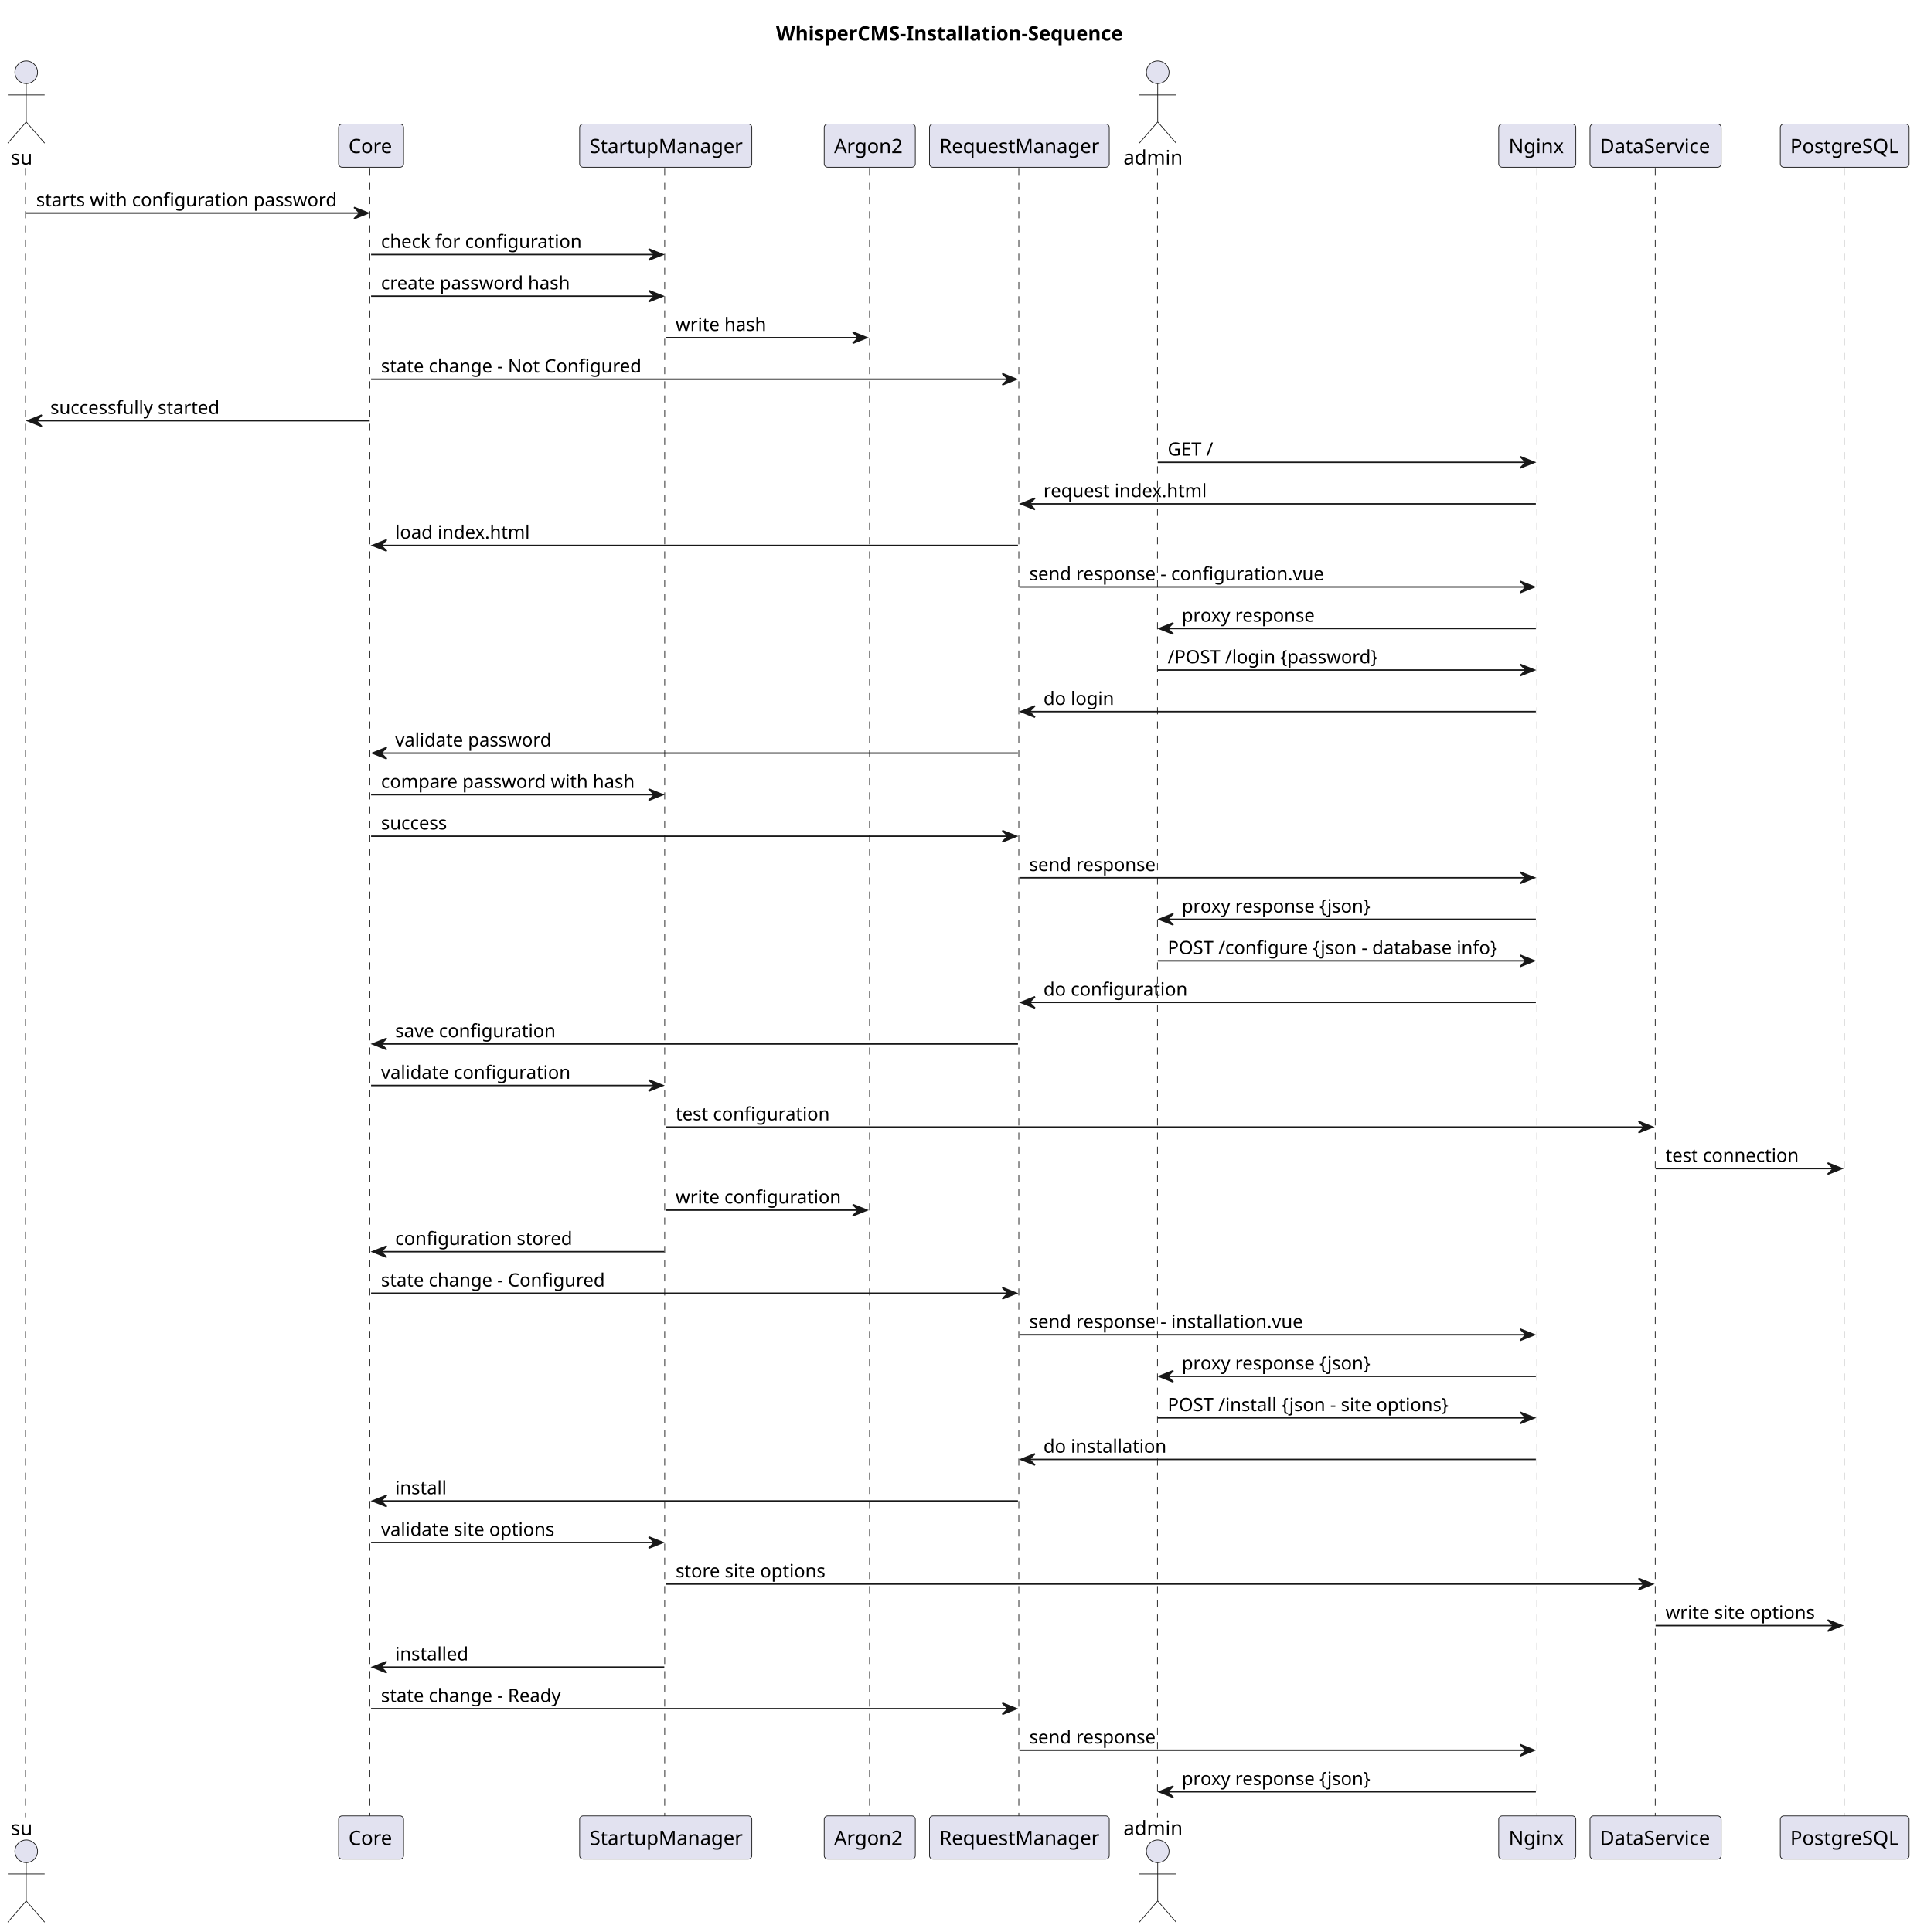
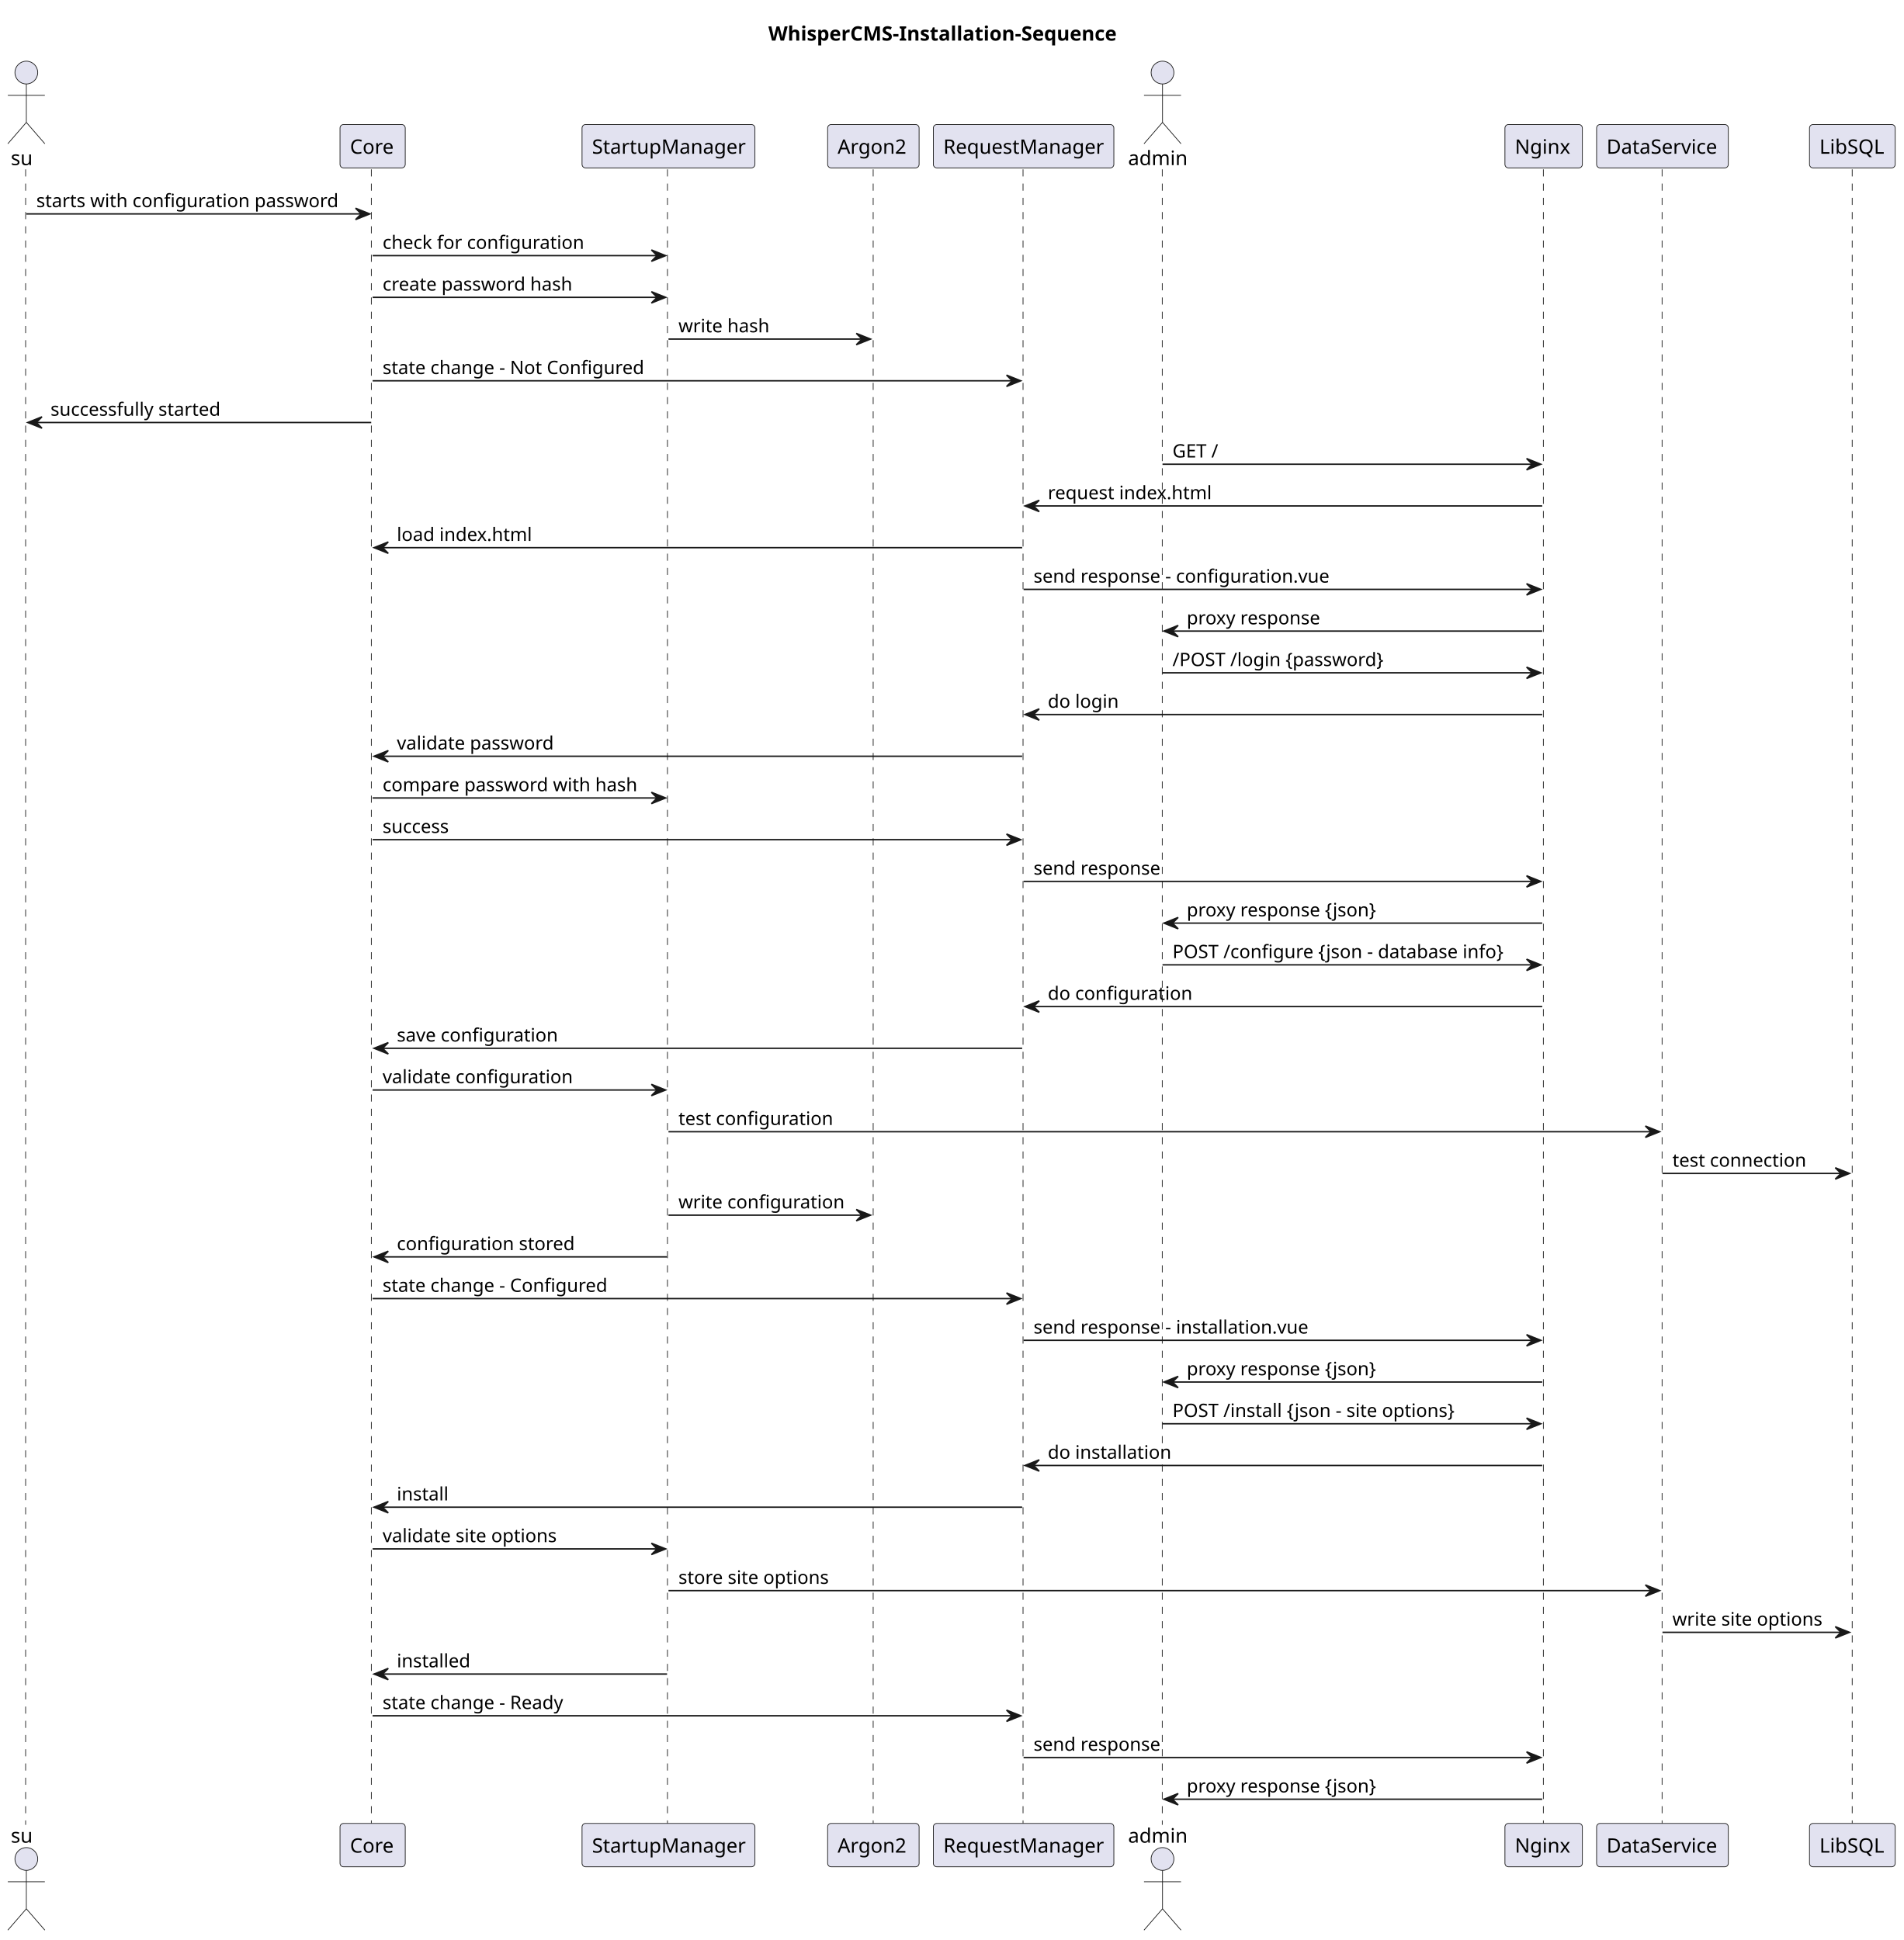
- <svg xmlns="http://www.w3.org/2000/svg" contentStyleType="text/css" data-diagram-type="SEQUENCE" height="1363px" preserveAspectRatio="none" style="width:1352px;height:1363px;background:#FFFFFF;" version="1.1" viewBox="0 0 1352 1363" width="1352px" zoomAndPan="magnify">
+ <svg xmlns="http://www.w3.org/2000/svg" contentStyleType="text/css" data-diagram-type="SEQUENCE" height="1363px" preserveAspectRatio="none" style="width:1337px;height:1363px;background:#FFFFFF;" version="1.1" viewBox="0 0 1337 1363" width="1337px" zoomAndPan="magnify">
  <defs />
  <g>
-     <text fill="#000000" font-family="sans-serif" font-size="14" font-weight="bold" lengthAdjust="spacing" textLength="255.801" x="547.361" y="28.535">WhisperCMS-Installation-Sequence</text>
+     <text fill="#000000" font-family="sans-serif" font-size="14" font-weight="bold" lengthAdjust="spacing" textLength="255.801" x="539.7" y="28.535">WhisperCMS-Installation-Sequence</text>
    <g>
      <rect fill="#000000" fill-opacity="0" height="1163.111" width="8" x="14.5" y="118.977" />
      <line style="stroke:#181818;stroke-width:0.5;stroke-dasharray:5,5;" x1="18" x2="18" y1="118.977" y2="1282.088" />
    </g>
    <g>
      <rect fill="#000000" fill-opacity="0" height="1163.111" width="8" x="257.735" y="118.977" />
      <line style="stroke:#181818;stroke-width:0.5;stroke-dasharray:5,5;" x1="260.828" x2="260.828" y1="118.977" y2="1282.088" />
    </g>
    <g>
      <rect fill="#000000" fill-opacity="0" height="1163.111" width="8" x="465.544" y="118.977" />
      <line style="stroke:#181818;stroke-width:0.5;stroke-dasharray:5,5;" x1="468.824" x2="468.824" y1="118.977" y2="1282.088" />
    </g>
    <g>
      <rect fill="#000000" fill-opacity="0" height="1163.111" width="8" x="609.452" y="118.977" />
      <line style="stroke:#181818;stroke-width:0.5;stroke-dasharray:5,5;" x1="613.323" x2="613.323" y1="118.977" y2="1282.088" />
    </g>
    <g>
      <rect fill="#000000" fill-opacity="0" height="1163.111" width="8" x="714.977" y="118.977" />
      <line style="stroke:#181818;stroke-width:0.5;stroke-dasharray:5,5;" x1="718.581" x2="718.581" y1="118.977" y2="1282.088" />
    </g>
    <g>
      <rect fill="#000000" fill-opacity="0" height="1163.111" width="8" x="812.548" y="118.977" />
      <line style="stroke:#181818;stroke-width:0.5;stroke-dasharray:5,5;" x1="816.374" x2="816.374" y1="118.977" y2="1282.088" />
    </g>
    <g>
      <rect fill="#000000" fill-opacity="0" height="1163.111" width="8" x="1080.26" y="118.977" />
      <line style="stroke:#181818;stroke-width:0.5;stroke-dasharray:5,5;" x1="1084.063" x2="1084.063" y1="118.977" y2="1282.088" />
    </g>
    <g>
      <rect fill="#000000" fill-opacity="0" height="1163.111" width="8" x="1163.715" y="118.977" />
      <line style="stroke:#181818;stroke-width:0.5;stroke-dasharray:5,5;" x1="1167.457" x2="1167.457" y1="118.977" y2="1282.088" />
    </g>
    <g>
      <rect fill="#000000" fill-opacity="0" height="1163.111" width="8" x="1297.098" y="118.977" />
-       <line style="stroke:#181818;stroke-width:0.5;stroke-dasharray:5,5;" x1="1300.673" x2="1300.673" y1="118.977" y2="1282.088" />
+       <line style="stroke:#181818;stroke-width:0.5;stroke-dasharray:5,5;" x1="1300.996" x2="1300.996" y1="118.977" y2="1282.088" />
    </g>
    <g class="participant participant-head" data-participant="2">
      <text fill="#000000" font-family="sans-serif" font-size="14" lengthAdjust="spacing" textLength="15.825" x="7.587" y="116.023">su</text>
      <ellipse cx="18.5" cy="50.988" fill="#E2E2F0" rx="8" ry="8" style="stroke:#181818;stroke-width:0.5;" />
      <path d="M18.5,58.988 L18.5,85.988 M5.5,66.988 L31.5,66.988 M18.5,85.988 L5.5,100.988 M18.5,85.988 L31.5,100.988" fill="none" style="stroke:#181818;stroke-width:0.5;" />
    </g>
    <g class="participant participant-tail" data-participant="2">
      <text fill="#000000" font-family="sans-serif" font-size="14" lengthAdjust="spacing" textLength="15.825" x="7.587" y="1294.623">su</text>
      <ellipse cx="18.5" cy="1306.076" fill="#E2E2F0" rx="8" ry="8" style="stroke:#181818;stroke-width:0.5;" />
      <path d="M18.5,1314.076 L18.5,1341.076 M5.5,1322.076 L31.5,1322.076 M18.5,1341.076 L5.5,1356.076 M18.5,1341.076 L31.5,1356.076" fill="none" style="stroke:#181818;stroke-width:0.5;" />
    </g>
    <g class="participant participant-head" data-participant="5">
      <rect fill="#E2E2F0" height="30.488" rx="2.5" ry="2.5" style="stroke:#181818;stroke-width:0.5;" width="45.815" x="238.828" y="87.488" />
      <text fill="#000000" font-family="sans-serif" font-size="14" lengthAdjust="spacing" textLength="31.814" x="245.828" y="108.023">Core</text>
    </g>
    <g class="participant participant-tail" data-participant="5">
      <rect fill="#E2E2F0" height="30.488" rx="2.5" ry="2.5" style="stroke:#181818;stroke-width:0.5;" width="45.815" x="238.828" y="1281.088" />
      <text fill="#000000" font-family="sans-serif" font-size="14" lengthAdjust="spacing" textLength="31.814" x="245.828" y="1301.623">Core</text>
    </g>
    <g class="participant participant-head" data-participant="11">
      <rect fill="#E2E2F0" height="30.488" rx="2.5" ry="2.5" style="stroke:#181818;stroke-width:0.5;" width="121.44" x="408.824" y="87.488" />
      <text fill="#000000" font-family="sans-serif" font-size="14" lengthAdjust="spacing" textLength="107.44" x="415.824" y="108.023">StartupManager</text>
    </g>
    <g class="participant participant-tail" data-participant="11">
      <rect fill="#E2E2F0" height="30.488" rx="2.5" ry="2.5" style="stroke:#181818;stroke-width:0.5;" width="121.44" x="408.824" y="1281.088" />
      <text fill="#000000" font-family="sans-serif" font-size="14" lengthAdjust="spacing" textLength="107.44" x="415.824" y="1301.623">StartupManager</text>
    </g>
    <g class="participant participant-head" data-participant="17">
      <rect fill="#E2E2F0" height="30.488" rx="2.5" ry="2.5" style="stroke:#181818;stroke-width:0.5;" width="64.258" x="581.323" y="87.488" />
      <text fill="#000000" font-family="sans-serif" font-size="14" lengthAdjust="spacing" textLength="50.258" x="588.323" y="108.023">Argon2</text>
    </g>
    <g class="participant participant-tail" data-participant="17">
      <rect fill="#E2E2F0" height="30.488" rx="2.5" ry="2.5" style="stroke:#181818;stroke-width:0.5;" width="64.258" x="581.323" y="1281.088" />
      <text fill="#000000" font-family="sans-serif" font-size="14" lengthAdjust="spacing" textLength="50.258" x="588.323" y="1301.623">Argon2</text>
    </g>
    <g class="participant participant-head" data-participant="12">
      <rect fill="#E2E2F0" height="30.488" rx="2.5" ry="2.5" style="stroke:#181818;stroke-width:0.5;" width="126.793" x="655.581" y="87.488" />
      <text fill="#000000" font-family="sans-serif" font-size="14" lengthAdjust="spacing" textLength="112.793" x="662.581" y="108.023">RequestManager</text>
    </g>
    <g class="participant participant-tail" data-participant="12">
      <rect fill="#E2E2F0" height="30.488" rx="2.5" ry="2.5" style="stroke:#181818;stroke-width:0.5;" width="126.793" x="655.581" y="1281.088" />
      <text fill="#000000" font-family="sans-serif" font-size="14" lengthAdjust="spacing" textLength="112.793" x="662.581" y="1301.623">RequestManager</text>
    </g>
    <g class="participant participant-head" data-participant="1">
      <text fill="#000000" font-family="sans-serif" font-size="14" lengthAdjust="spacing" textLength="42.349" x="792.374" y="116.023">admin</text>
      <ellipse cx="816.548" cy="50.988" fill="#E2E2F0" rx="8" ry="8" style="stroke:#181818;stroke-width:0.5;" />
      <path d="M816.548,58.988 L816.548,85.988 M803.548,66.988 L829.548,66.988 M816.548,85.988 L803.548,100.988 M816.548,85.988 L829.548,100.988" fill="none" style="stroke:#181818;stroke-width:0.5;" />
    </g>
    <g class="participant participant-tail" data-participant="1">
      <text fill="#000000" font-family="sans-serif" font-size="14" lengthAdjust="spacing" textLength="42.349" x="792.374" y="1294.623">admin</text>
      <ellipse cx="816.548" cy="1306.076" fill="#E2E2F0" rx="8" ry="8" style="stroke:#181818;stroke-width:0.5;" />
      <path d="M816.548,1314.076 L816.548,1341.076 M803.548,1322.076 L829.548,1322.076 M816.548,1341.076 L803.548,1356.076 M816.548,1341.076 L829.548,1356.076" fill="none" style="stroke:#181818;stroke-width:0.5;" />
    </g>
    <g class="participant participant-head" data-participant="41">
      <rect fill="#E2E2F0" height="30.488" rx="2.5" ry="2.5" style="stroke:#181818;stroke-width:0.5;" width="54.394" x="1057.063" y="87.488" />
      <text fill="#000000" font-family="sans-serif" font-size="14" lengthAdjust="spacing" textLength="40.394" x="1064.063" y="108.023">Nginx</text>
    </g>
    <g class="participant participant-tail" data-participant="41">
      <rect fill="#E2E2F0" height="30.488" rx="2.5" ry="2.5" style="stroke:#181818;stroke-width:0.5;" width="54.394" x="1057.063" y="1281.088" />
      <text fill="#000000" font-family="sans-serif" font-size="14" lengthAdjust="spacing" textLength="40.394" x="1064.063" y="1301.623">Nginx</text>
    </g>
    <g class="participant participant-head" data-participant="10">
      <rect fill="#E2E2F0" height="30.488" rx="2.5" ry="2.5" style="stroke:#181818;stroke-width:0.5;" width="92.518" x="1121.457" y="87.488" />
      <text fill="#000000" font-family="sans-serif" font-size="14" lengthAdjust="spacing" textLength="78.518" x="1128.457" y="108.023">DataService</text>
    </g>
    <g class="participant participant-tail" data-participant="10">
      <rect fill="#E2E2F0" height="30.488" rx="2.5" ry="2.5" style="stroke:#181818;stroke-width:0.5;" width="92.518" x="1121.457" y="1281.088" />
      <text fill="#000000" font-family="sans-serif" font-size="14" lengthAdjust="spacing" textLength="78.518" x="1128.457" y="1301.623">DataService</text>
    </g>
    <g class="participant participant-head" data-participant="49">
-       <rect fill="#E2E2F0" height="30.488" rx="2.5" ry="2.5" style="stroke:#181818;stroke-width:0.5;" width="90.85" x="1255.673" y="87.488" />
-       <text fill="#000000" font-family="sans-serif" font-size="14" lengthAdjust="spacing" textLength="76.85" x="1262.673" y="108.023">PostgreSQL</text>
+       <rect fill="#E2E2F0" height="30.488" rx="2.5" ry="2.5" style="stroke:#181818;stroke-width:0.5;" width="60.204" x="1270.996" y="87.488" />
+       <text fill="#000000" font-family="sans-serif" font-size="14" lengthAdjust="spacing" textLength="46.204" x="1277.996" y="108.023">LibSQL</text>
    </g>
    <g class="participant participant-tail" data-participant="49">
-       <rect fill="#E2E2F0" height="30.488" rx="2.5" ry="2.5" style="stroke:#181818;stroke-width:0.5;" width="90.85" x="1255.673" y="1281.088" />
-       <text fill="#000000" font-family="sans-serif" font-size="14" lengthAdjust="spacing" textLength="76.85" x="1262.673" y="1301.623">PostgreSQL</text>
+       <rect fill="#E2E2F0" height="30.488" rx="2.5" ry="2.5" style="stroke:#181818;stroke-width:0.5;" width="60.204" x="1270.996" y="1281.088" />
+       <text fill="#000000" font-family="sans-serif" font-size="14" lengthAdjust="spacing" textLength="46.204" x="1277.996" y="1301.623">LibSQL</text>
    </g>
    <g class="message" data-participant-1="2" data-participant-2="5">
      <polygon fill="#181818" points="249.735,146.287,259.735,150.287,249.735,154.287,253.735,150.287" style="stroke:#181818;stroke-width:1;" />
      <line style="stroke:#181818;stroke-width:1;" x1="18.5" x2="255.735" y1="150.287" y2="150.287" />
      <text fill="#000000" font-family="sans-serif" font-size="13" lengthAdjust="spacing" textLength="219.235" x="25.5" y="145.545">starts with configuration password</text>
    </g>
    <g class="message" data-participant-1="5" data-participant-2="11">
      <polygon fill="#181818" points="457.544,175.598,467.544,179.598,457.544,183.598,461.544,179.598" style="stroke:#181818;stroke-width:1;" />
      <line style="stroke:#181818;stroke-width:1;" x1="261.735" x2="463.544" y1="179.598" y2="179.598" />
      <text fill="#000000" font-family="sans-serif" font-size="13" lengthAdjust="spacing" textLength="147.132" x="268.735" y="174.856">check for configuration</text>
    </g>
    <g class="message" data-participant-1="5" data-participant-2="11">
      <polygon fill="#181818" points="457.544,204.908,467.544,208.908,457.544,212.908,461.544,208.908" style="stroke:#181818;stroke-width:1;" />
      <line style="stroke:#181818;stroke-width:1;" x1="261.735" x2="463.544" y1="208.908" y2="208.908" />
      <text fill="#000000" font-family="sans-serif" font-size="13" lengthAdjust="spacing" textLength="136.792" x="268.735" y="204.166">create password hash</text>
    </g>
    <g class="message" data-participant-1="11" data-participant-2="17">
      <polygon fill="#181818" points="601.452,234.219,611.452,238.219,601.452,242.219,605.452,238.219" style="stroke:#181818;stroke-width:1;" />
      <line style="stroke:#181818;stroke-width:1;" x1="469.544" x2="607.452" y1="238.219" y2="238.219" />
      <text fill="#000000" font-family="sans-serif" font-size="13" lengthAdjust="spacing" textLength="65.254" x="476.544" y="233.477">write hash</text>
    </g>
    <g class="message" data-participant-1="5" data-participant-2="12">
      <polygon fill="#181818" points="706.977,263.529,716.977,267.529,706.977,271.529,710.977,267.529" style="stroke:#181818;stroke-width:1;" />
      <line style="stroke:#181818;stroke-width:1;" x1="261.735" x2="712.977" y1="267.529" y2="267.529" />
      <text fill="#000000" font-family="sans-serif" font-size="13" lengthAdjust="spacing" textLength="193.026" x="268.735" y="262.787">state change - Not Configured</text>
    </g>
    <g class="message" data-participant-1="5" data-participant-2="2">
      <polygon fill="#181818" points="29.5,292.84,19.5,296.84,29.5,300.84,25.5,296.84" style="stroke:#181818;stroke-width:1;" />
      <line style="stroke:#181818;stroke-width:1;" x1="23.5" x2="260.735" y1="296.84" y2="296.84" />
      <text fill="#000000" font-family="sans-serif" font-size="13" lengthAdjust="spacing" textLength="124.052" x="35.5" y="292.098">successfully started</text>
    </g>
    <g class="message" data-participant-1="1" data-participant-2="41">
      <polygon fill="#181818" points="1072.26,322.15,1082.26,326.15,1072.26,330.15,1076.26,326.15" style="stroke:#181818;stroke-width:1;" />
      <line style="stroke:#181818;stroke-width:1;" x1="816.548" x2="1078.26" y1="326.15" y2="326.15" />
      <text fill="#000000" font-family="sans-serif" font-size="13" lengthAdjust="spacing" textLength="35.591" x="823.548" y="321.408">GET /</text>
    </g>
    <g class="message" data-participant-1="41" data-participant-2="12">
      <polygon fill="#181818" points="729.977,351.461,719.977,355.461,729.977,359.461,725.977,355.461" style="stroke:#181818;stroke-width:1;" />
      <line style="stroke:#181818;stroke-width:1;" x1="723.977" x2="1083.26" y1="355.461" y2="355.461" />
      <text fill="#000000" font-family="sans-serif" font-size="13" lengthAdjust="spacing" textLength="119.818" x="735.977" y="350.719">request index.html</text>
    </g>
    <g class="message" data-participant-1="12" data-participant-2="5">
      <polygon fill="#181818" points="272.735,380.772,262.735,384.772,272.735,388.772,268.735,384.772" style="stroke:#181818;stroke-width:1;" />
      <line style="stroke:#181818;stroke-width:1;" x1="266.735" x2="717.977" y1="384.772" y2="384.772" />
      <text fill="#000000" font-family="sans-serif" font-size="13" lengthAdjust="spacing" textLength="99.379" x="278.735" y="380.029">load index.html</text>
    </g>
    <g class="message" data-participant-1="12" data-participant-2="41">
      <polygon fill="#181818" points="1072.26,410.082,1082.26,414.082,1072.26,418.082,1076.26,414.082" style="stroke:#181818;stroke-width:1;" />
      <line style="stroke:#181818;stroke-width:1;" x1="718.977" x2="1078.26" y1="414.082" y2="414.082" />
      <text fill="#000000" font-family="sans-serif" font-size="13" lengthAdjust="spacing" textLength="218.023" x="725.977" y="409.34">send response - configuration.vue</text>
    </g>
    <g class="message" data-participant-1="41" data-participant-2="1">
      <polygon fill="#181818" points="827.548,439.393,817.548,443.393,827.548,447.393,823.548,443.393" style="stroke:#181818;stroke-width:1;" />
      <line style="stroke:#181818;stroke-width:1;" x1="821.548" x2="1083.26" y1="443.393" y2="443.393" />
      <text fill="#000000" font-family="sans-serif" font-size="13" lengthAdjust="spacing" textLength="97.659" x="833.548" y="438.65">proxy response</text>
    </g>
    <g class="message" data-participant-1="1" data-participant-2="41">
      <polygon fill="#181818" points="1072.26,468.703,1082.26,472.703,1072.26,476.703,1076.26,472.703" style="stroke:#181818;stroke-width:1;" />
      <line style="stroke:#181818;stroke-width:1;" x1="816.548" x2="1078.26" y1="472.703" y2="472.703" />
      <text fill="#000000" font-family="sans-serif" font-size="13" lengthAdjust="spacing" textLength="154.616" x="823.548" y="467.961">/POST /login {password}</text>
    </g>
    <g class="message" data-participant-1="41" data-participant-2="12">
      <polygon fill="#181818" points="729.977,498.014,719.977,502.014,729.977,506.014,725.977,502.014" style="stroke:#181818;stroke-width:1;" />
      <line style="stroke:#181818;stroke-width:1;" x1="723.977" x2="1083.26" y1="502.014" y2="502.014" />
      <text fill="#000000" font-family="sans-serif" font-size="13" lengthAdjust="spacing" textLength="51.956" x="735.977" y="497.272">do login</text>
    </g>
    <g class="message" data-participant-1="12" data-participant-2="5">
      <polygon fill="#181818" points="272.735,527.324,262.735,531.324,272.735,535.324,268.735,531.324" style="stroke:#181818;stroke-width:1;" />
      <line style="stroke:#181818;stroke-width:1;" x1="266.735" x2="717.977" y1="531.324" y2="531.324" />
      <text fill="#000000" font-family="sans-serif" font-size="13" lengthAdjust="spacing" textLength="113.122" x="278.735" y="526.582">validate password</text>
    </g>
    <g class="message" data-participant-1="5" data-participant-2="11">
      <polygon fill="#181818" points="457.544,556.635,467.544,560.635,457.544,564.635,461.544,560.635" style="stroke:#181818;stroke-width:1;" />
      <line style="stroke:#181818;stroke-width:1;" x1="261.735" x2="463.544" y1="560.635" y2="560.635" />
      <text fill="#000000" font-family="sans-serif" font-size="13" lengthAdjust="spacing" textLength="183.809" x="268.735" y="555.893">compare password with hash</text>
    </g>
    <g class="message" data-participant-1="5" data-participant-2="12">
      <polygon fill="#181818" points="706.977,585.945,716.977,589.945,706.977,593.945,710.977,589.945" style="stroke:#181818;stroke-width:1;" />
      <line style="stroke:#181818;stroke-width:1;" x1="261.735" x2="712.977" y1="589.945" y2="589.945" />
      <text fill="#000000" font-family="sans-serif" font-size="13" lengthAdjust="spacing" textLength="48.509" x="268.735" y="585.203">success</text>
    </g>
    <g class="message" data-participant-1="12" data-participant-2="41">
      <polygon fill="#181818" points="1072.26,615.256,1082.26,619.256,1072.26,623.256,1076.26,619.256" style="stroke:#181818;stroke-width:1;" />
      <line style="stroke:#181818;stroke-width:1;" x1="718.977" x2="1078.26" y1="619.256" y2="619.256" />
      <text fill="#000000" font-family="sans-serif" font-size="13" lengthAdjust="spacing" textLength="91.527" x="725.977" y="614.514">send response</text>
    </g>
    <g class="message" data-participant-1="41" data-participant-2="1">
      <polygon fill="#181818" points="827.548,644.566,817.548,648.566,827.548,652.566,823.548,648.566" style="stroke:#181818;stroke-width:1;" />
      <line style="stroke:#181818;stroke-width:1;" x1="821.548" x2="1083.26" y1="648.566" y2="648.566" />
      <text fill="#000000" font-family="sans-serif" font-size="13" lengthAdjust="spacing" textLength="136.862" x="833.548" y="643.824">proxy response {json}</text>
    </g>
    <g class="message" data-participant-1="1" data-participant-2="41">
      <polygon fill="#181818" points="1072.26,673.877,1082.26,677.877,1072.26,681.877,1076.26,677.877" style="stroke:#181818;stroke-width:1;" />
      <line style="stroke:#181818;stroke-width:1;" x1="816.548" x2="1078.26" y1="677.877" y2="677.877" />
      <text fill="#000000" font-family="sans-serif" font-size="13" lengthAdjust="spacing" textLength="243.712" x="823.548" y="673.135">POST /configure {json - database info}</text>
    </g>
    <g class="message" data-participant-1="41" data-participant-2="12">
      <polygon fill="#181818" points="729.977,703.188,719.977,707.188,729.977,711.188,725.977,707.188" style="stroke:#181818;stroke-width:1;" />
      <line style="stroke:#181818;stroke-width:1;" x1="723.977" x2="1083.26" y1="707.188" y2="707.188" />
      <text fill="#000000" font-family="sans-serif" font-size="13" lengthAdjust="spacing" textLength="104.876" x="735.977" y="702.445">do configuration</text>
    </g>
    <g class="message" data-participant-1="12" data-participant-2="5">
      <polygon fill="#181818" points="272.735,732.498,262.735,736.498,272.735,740.498,268.735,736.498" style="stroke:#181818;stroke-width:1;" />
      <line style="stroke:#181818;stroke-width:1;" x1="266.735" x2="717.977" y1="736.498" y2="736.498" />
      <text fill="#000000" font-family="sans-serif" font-size="13" lengthAdjust="spacing" textLength="116.486" x="278.735" y="731.756">save configuration</text>
    </g>
    <g class="message" data-participant-1="5" data-participant-2="11">
      <polygon fill="#181818" points="457.544,761.809,467.544,765.809,457.544,769.809,461.544,765.809" style="stroke:#181818;stroke-width:1;" />
      <line style="stroke:#181818;stroke-width:1;" x1="261.735" x2="463.544" y1="765.809" y2="765.809" />
      <text fill="#000000" font-family="sans-serif" font-size="13" lengthAdjust="spacing" textLength="137.598" x="268.735" y="761.066">validate configuration</text>
    </g>
    <g class="message" data-participant-1="11" data-participant-2="10">
      <polygon fill="#181818" points="1155.715,791.119,1165.715,795.119,1155.715,799.119,1159.715,795.119" style="stroke:#181818;stroke-width:1;" />
      <line style="stroke:#181818;stroke-width:1;" x1="469.544" x2="1161.715" y1="795.119" y2="795.119" />
      <text fill="#000000" font-family="sans-serif" font-size="13" lengthAdjust="spacing" textLength="112.303" x="476.544" y="790.377">test configuration</text>
    </g>
    <g class="message" data-participant-1="10" data-participant-2="49">
      <polygon fill="#181818" points="1289.098,820.43,1299.098,824.43,1289.098,828.43,1293.098,824.43" style="stroke:#181818;stroke-width:1;" />
      <line style="stroke:#181818;stroke-width:1;" x1="1167.715" x2="1295.098" y1="824.43" y2="824.43" />
      <text fill="#000000" font-family="sans-serif" font-size="13" lengthAdjust="spacing" textLength="97.062" x="1174.715" y="819.688">test connection</text>
    </g>
    <g class="message" data-participant-1="11" data-participant-2="17">
      <polygon fill="#181818" points="601.452,849.74,611.452,853.74,601.452,857.74,605.452,853.74" style="stroke:#181818;stroke-width:1;" />
      <line style="stroke:#181818;stroke-width:1;" x1="469.544" x2="607.452" y1="853.74" y2="853.74" />
      <text fill="#000000" font-family="sans-serif" font-size="13" lengthAdjust="spacing" textLength="119.907" x="476.544" y="848.998">write configuration</text>
    </g>
    <g class="message" data-participant-1="11" data-participant-2="5">
      <polygon fill="#181818" points="272.735,879.051,262.735,883.051,272.735,887.051,268.735,883.051" style="stroke:#181818;stroke-width:1;" />
      <line style="stroke:#181818;stroke-width:1;" x1="266.735" x2="468.544" y1="883.051" y2="883.051" />
      <text fill="#000000" font-family="sans-serif" font-size="13" lengthAdjust="spacing" textLength="128.927" x="278.735" y="878.309">configuration stored</text>
    </g>
    <g class="message" data-participant-1="5" data-participant-2="12">
      <polygon fill="#181818" points="706.977,908.361,716.977,912.361,706.977,916.361,710.977,912.361" style="stroke:#181818;stroke-width:1;" />
      <line style="stroke:#181818;stroke-width:1;" x1="261.735" x2="712.977" y1="912.361" y2="912.361" />
      <text fill="#000000" font-family="sans-serif" font-size="13" lengthAdjust="spacing" textLength="166.461" x="268.735" y="907.619">state change - Configured</text>
    </g>
    <g class="message" data-participant-1="12" data-participant-2="41">
      <polygon fill="#181818" points="1072.26,937.672,1082.26,941.672,1072.26,945.672,1076.26,941.672" style="stroke:#181818;stroke-width:1;" />
      <line style="stroke:#181818;stroke-width:1;" x1="718.977" x2="1078.26" y1="941.672" y2="941.672" />
      <text fill="#000000" font-family="sans-serif" font-size="13" lengthAdjust="spacing" textLength="203.29" x="725.977" y="936.93">send response - installation.vue</text>
    </g>
    <g class="message" data-participant-1="41" data-participant-2="1">
      <polygon fill="#181818" points="827.548,966.982,817.548,970.982,827.548,974.982,823.548,970.982" style="stroke:#181818;stroke-width:1;" />
      <line style="stroke:#181818;stroke-width:1;" x1="821.548" x2="1083.26" y1="970.982" y2="970.982" />
      <text fill="#000000" font-family="sans-serif" font-size="13" lengthAdjust="spacing" textLength="136.862" x="833.548" y="966.24">proxy response {json}</text>
    </g>
    <g class="message" data-participant-1="1" data-participant-2="41">
      <polygon fill="#181818" points="1072.26,996.293,1082.26,1000.293,1072.26,1004.293,1076.26,1000.293" style="stroke:#181818;stroke-width:1;" />
      <line style="stroke:#181818;stroke-width:1;" x1="816.548" x2="1078.26" y1="1000.293" y2="1000.293" />
      <text fill="#000000" font-family="sans-serif" font-size="13" lengthAdjust="spacing" textLength="210.469" x="823.548" y="995.551">POST /install {json - site options}</text>
    </g>
    <g class="message" data-participant-1="41" data-participant-2="12">
      <polygon fill="#181818" points="729.977,1025.603,719.977,1029.603,729.977,1033.603,725.977,1029.603" style="stroke:#181818;stroke-width:1;" />
      <line style="stroke:#181818;stroke-width:1;" x1="723.977" x2="1083.26" y1="1029.603" y2="1029.603" />
      <text fill="#000000" font-family="sans-serif" font-size="13" lengthAdjust="spacing" textLength="90.143" x="735.977" y="1024.861">do installation</text>
    </g>
    <g class="message" data-participant-1="12" data-participant-2="5">
      <polygon fill="#181818" points="272.735,1054.914,262.735,1058.914,272.735,1062.914,268.735,1058.914" style="stroke:#181818;stroke-width:1;" />
      <line style="stroke:#181818;stroke-width:1;" x1="266.735" x2="717.977" y1="1058.914" y2="1058.914" />
      <text fill="#000000" font-family="sans-serif" font-size="13" lengthAdjust="spacing" textLength="38.01" x="278.735" y="1054.172">install</text>
    </g>
    <g class="message" data-participant-1="5" data-participant-2="11">
      <polygon fill="#181818" points="457.544,1084.225,467.544,1088.225,457.544,1092.225,461.544,1088.225" style="stroke:#181818;stroke-width:1;" />
      <line style="stroke:#181818;stroke-width:1;" x1="261.735" x2="463.544" y1="1088.225" y2="1088.225" />
      <text fill="#000000" font-family="sans-serif" font-size="13" lengthAdjust="spacing" textLength="127.074" x="268.735" y="1083.482">validate site options</text>
    </g>
    <g class="message" data-participant-1="11" data-participant-2="10">
      <polygon fill="#181818" points="1155.715,1113.535,1165.715,1117.535,1155.715,1121.535,1159.715,1117.535" style="stroke:#181818;stroke-width:1;" />
      <line style="stroke:#181818;stroke-width:1;" x1="469.544" x2="1161.715" y1="1117.535" y2="1117.535" />
      <text fill="#000000" font-family="sans-serif" font-size="13" lengthAdjust="spacing" textLength="110.221" x="476.544" y="1112.793">store site options</text>
    </g>
    <g class="message" data-participant-1="10" data-participant-2="49">
      <polygon fill="#181818" points="1289.098,1142.846,1299.098,1146.846,1289.098,1150.846,1293.098,1146.846" style="stroke:#181818;stroke-width:1;" />
      <line style="stroke:#181818;stroke-width:1;" x1="1167.715" x2="1295.098" y1="1146.846" y2="1146.846" />
      <text fill="#000000" font-family="sans-serif" font-size="13" lengthAdjust="spacing" textLength="109.383" x="1174.715" y="1142.103">write site options</text>
    </g>
    <g class="message" data-participant-1="11" data-participant-2="5">
      <polygon fill="#181818" points="272.735,1172.156,262.735,1176.156,272.735,1180.156,268.735,1176.156" style="stroke:#181818;stroke-width:1;" />
      <line style="stroke:#181818;stroke-width:1;" x1="266.735" x2="468.544" y1="1176.156" y2="1176.156" />
      <text fill="#000000" font-family="sans-serif" font-size="13" lengthAdjust="spacing" textLength="53.435" x="278.735" y="1171.414">installed</text>
    </g>
    <g class="message" data-participant-1="5" data-participant-2="12">
      <polygon fill="#181818" points="706.977,1201.467,716.977,1205.467,706.977,1209.467,710.977,1205.467" style="stroke:#181818;stroke-width:1;" />
      <line style="stroke:#181818;stroke-width:1;" x1="261.735" x2="712.977" y1="1205.467" y2="1205.467" />
      <text fill="#000000" font-family="sans-serif" font-size="13" lengthAdjust="spacing" textLength="133.574" x="268.735" y="1200.725">state change - Ready</text>
    </g>
    <g class="message" data-participant-1="12" data-participant-2="41">
      <polygon fill="#181818" points="1072.26,1230.777,1082.26,1234.777,1072.26,1238.777,1076.26,1234.777" style="stroke:#181818;stroke-width:1;" />
      <line style="stroke:#181818;stroke-width:1;" x1="718.977" x2="1078.26" y1="1234.777" y2="1234.777" />
      <text fill="#000000" font-family="sans-serif" font-size="13" lengthAdjust="spacing" textLength="91.527" x="725.977" y="1230.035">send response</text>
    </g>
    <g class="message" data-participant-1="41" data-participant-2="1">
      <polygon fill="#181818" points="827.548,1260.088,817.548,1264.088,827.548,1268.088,823.548,1264.088" style="stroke:#181818;stroke-width:1;" />
      <line style="stroke:#181818;stroke-width:1;" x1="821.548" x2="1083.26" y1="1264.088" y2="1264.088" />
      <text fill="#000000" font-family="sans-serif" font-size="13" lengthAdjust="spacing" textLength="136.862" x="833.548" y="1259.346">proxy response {json}</text>
    </g>
  </g>
</svg>
